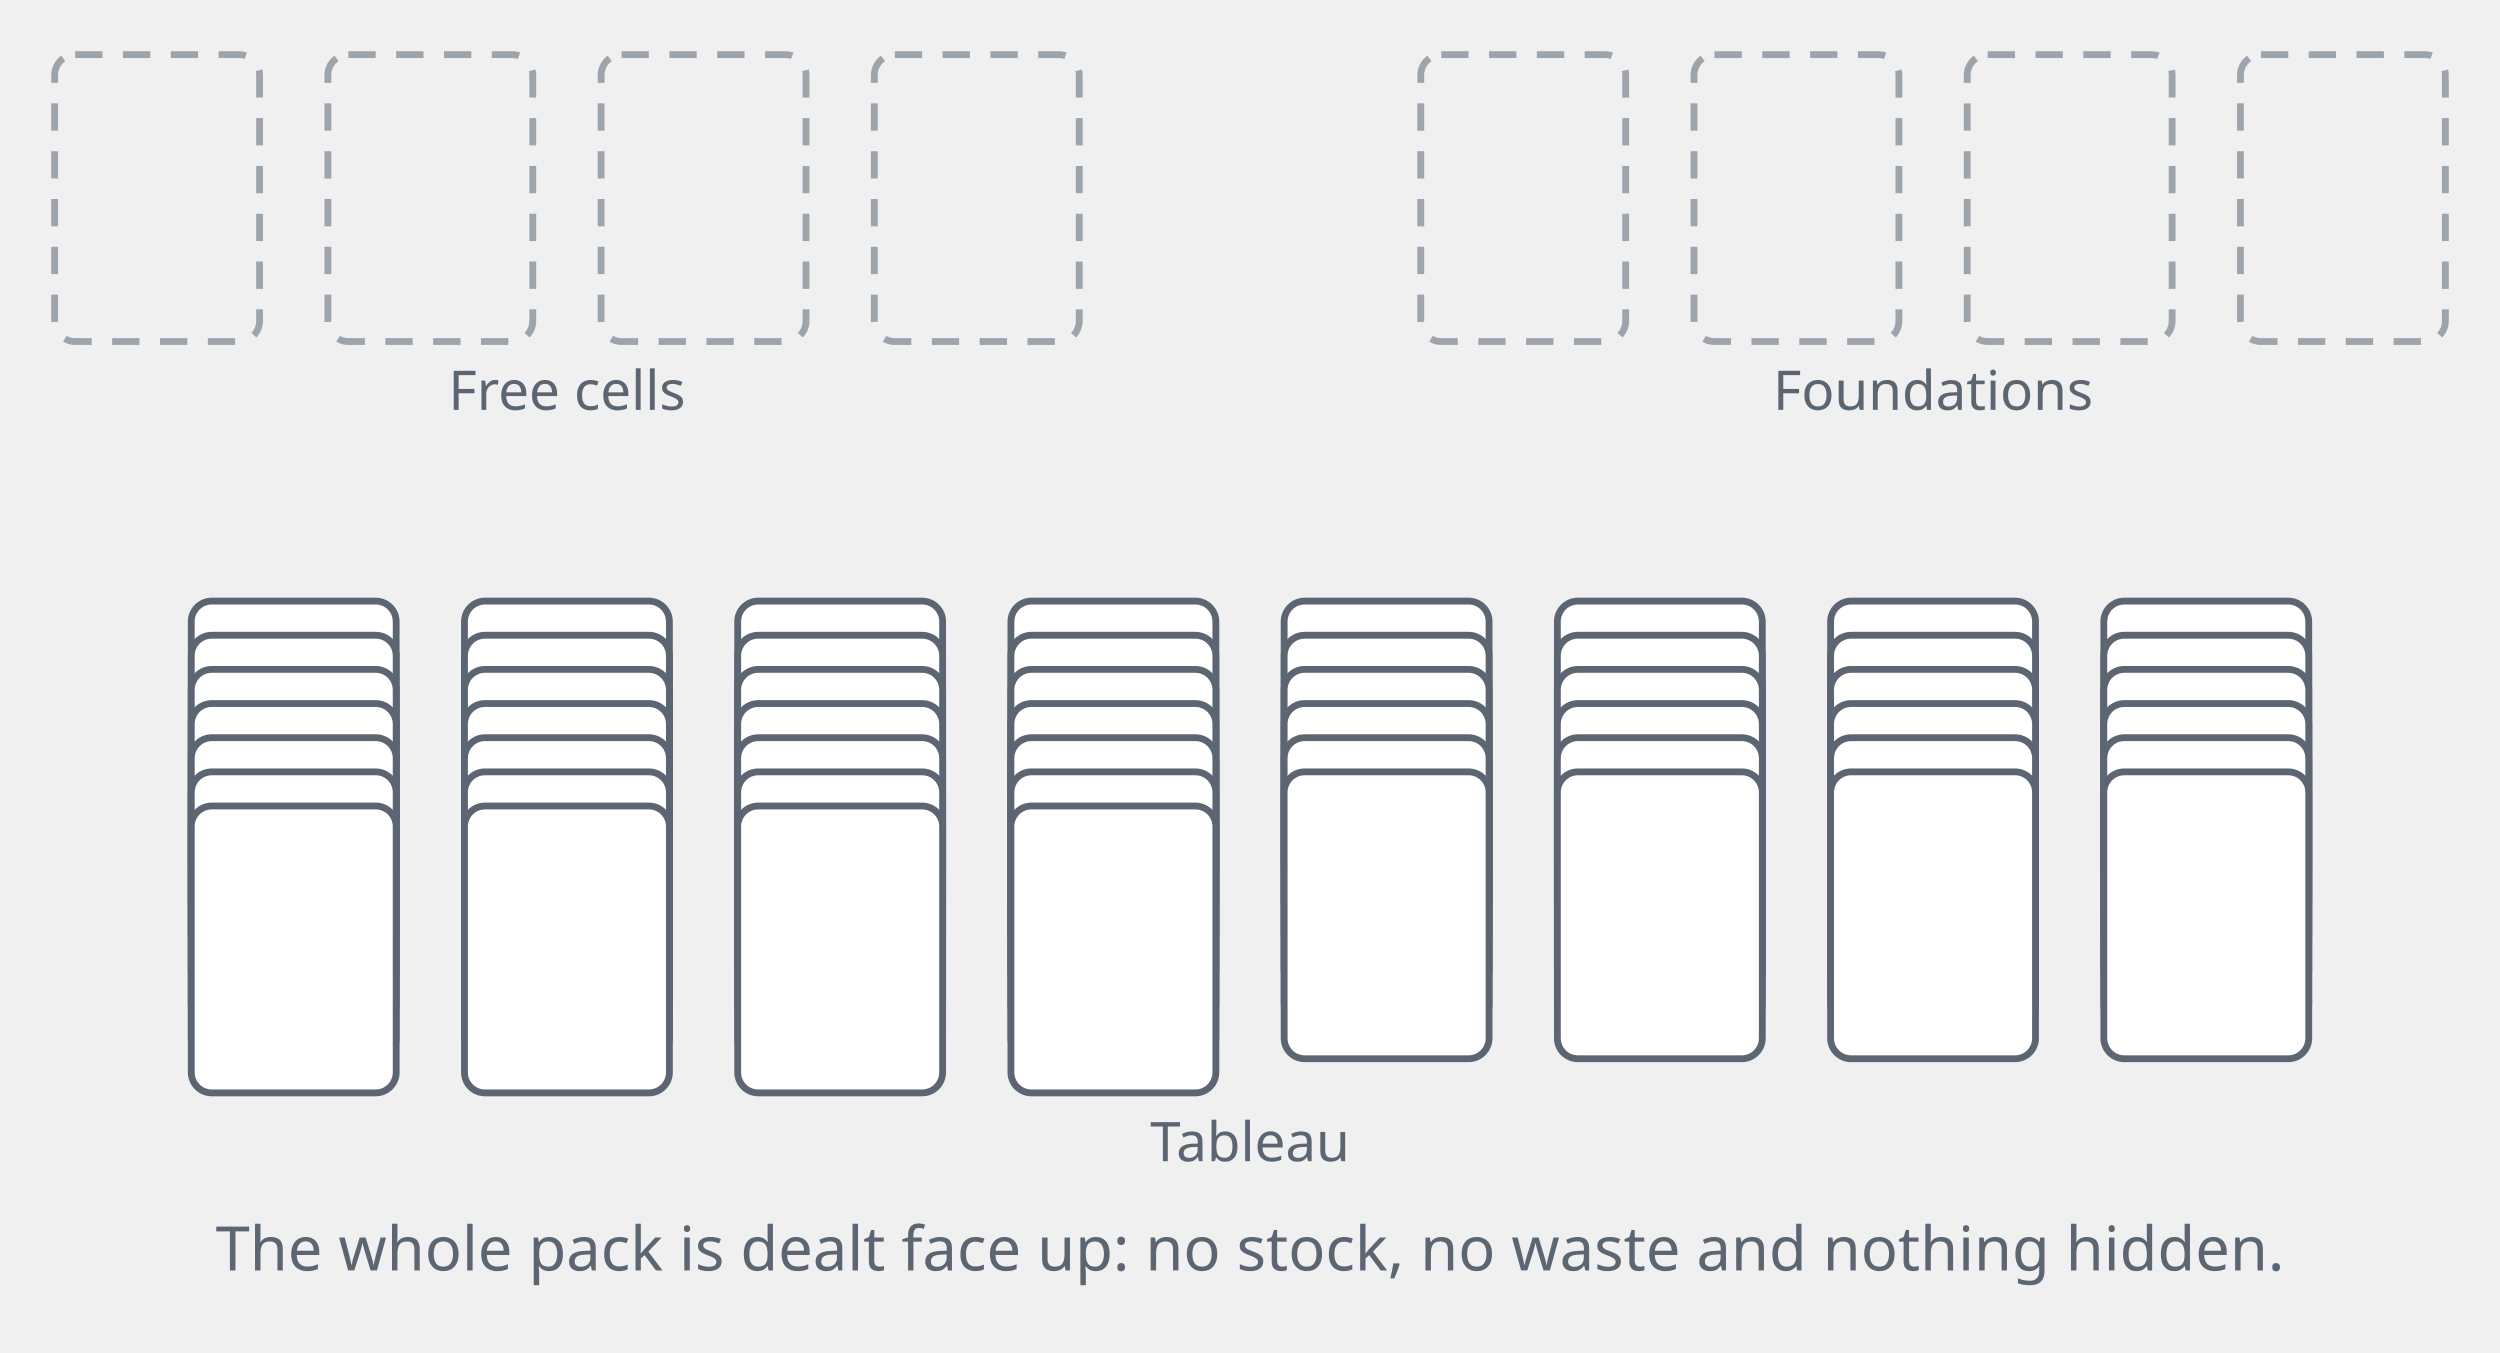
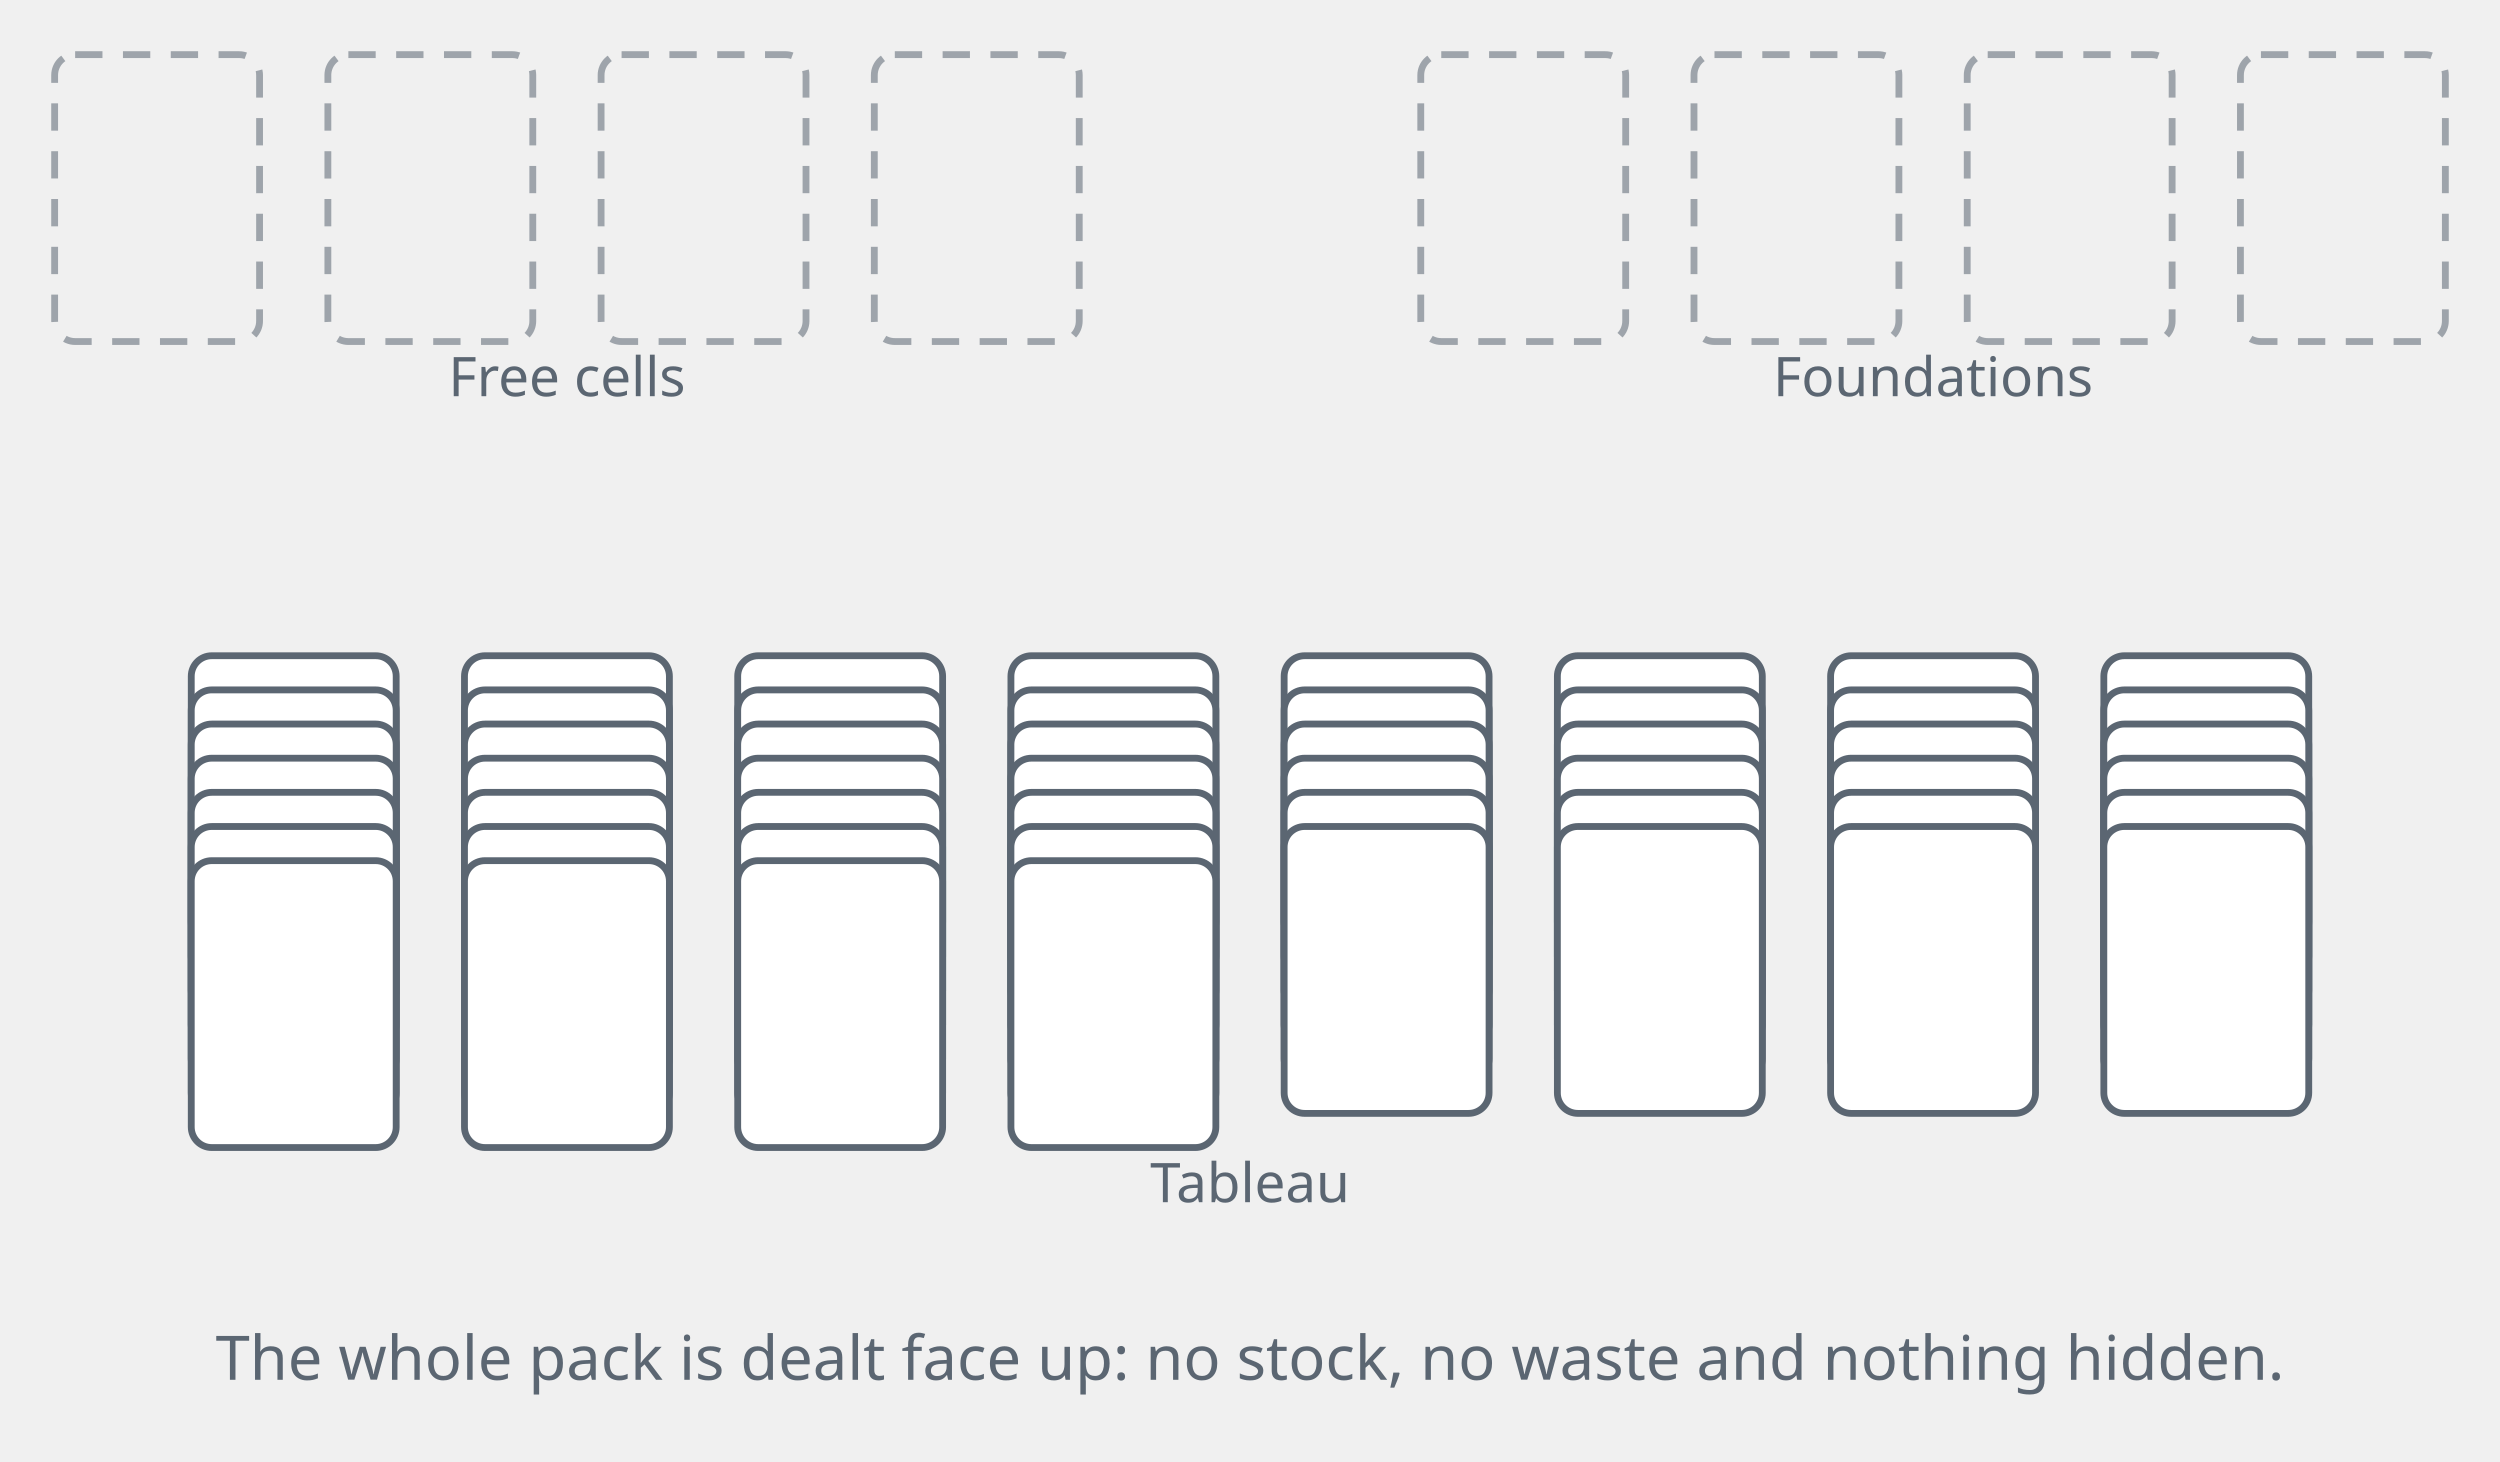
- <svg xmlns="http://www.w3.org/2000/svg" viewBox="0 0 366 198" width="366" height="198" role="img" aria-label="FreeCell setup diagram">
+ <svg xmlns="http://www.w3.org/2000/svg" viewBox="0 0 366 214" width="366" height="214" role="img" aria-label="FreeCell setup diagram">
  <rect x="8.0" y="8.0" width="30" height="42" rx="3" fill="none" stroke="#5b6672" stroke-width="1" stroke-dasharray="4 3" opacity="0.55" />
  <rect x="48.0" y="8.0" width="30" height="42" rx="3" fill="none" stroke="#5b6672" stroke-width="1" stroke-dasharray="4 3" opacity="0.55" />
  <rect x="88.0" y="8.0" width="30" height="42" rx="3" fill="none" stroke="#5b6672" stroke-width="1" stroke-dasharray="4 3" opacity="0.55" />
  <rect x="128.0" y="8.0" width="30" height="42" rx="3" fill="none" stroke="#5b6672" stroke-width="1" stroke-dasharray="4 3" opacity="0.55" />
  <rect x="208.0" y="8.0" width="30" height="42" rx="3" fill="none" stroke="#5b6672" stroke-width="1" stroke-dasharray="4 3" opacity="0.55" />
  <rect x="248.0" y="8.0" width="30" height="42" rx="3" fill="none" stroke="#5b6672" stroke-width="1" stroke-dasharray="4 3" opacity="0.55" />
  <rect x="288.0" y="8.0" width="30" height="42" rx="3" fill="none" stroke="#5b6672" stroke-width="1" stroke-dasharray="4 3" opacity="0.55" />
  <rect x="328.0" y="8.0" width="30" height="42" rx="3" fill="none" stroke="#5b6672" stroke-width="1" stroke-dasharray="4 3" opacity="0.55" />
-   <rect x="28.0" y="88.0" width="30" height="42" rx="3" fill="#ffffff" stroke="#5b6672" stroke-width="1" />
-   <rect x="28.0" y="93.0" width="30" height="42" rx="3" fill="#ffffff" stroke="#5b6672" stroke-width="1" />
-   <rect x="28.0" y="98.0" width="30" height="42" rx="3" fill="#ffffff" stroke="#5b6672" stroke-width="1" />
-   <rect x="28.0" y="103.0" width="30" height="42" rx="3" fill="#ffffff" stroke="#5b6672" stroke-width="1" />
-   <rect x="28.0" y="108.0" width="30" height="42" rx="3" fill="#ffffff" stroke="#5b6672" stroke-width="1" />
-   <rect x="28.0" y="113.0" width="30" height="42" rx="3" fill="#ffffff" stroke="#5b6672" stroke-width="1" />
-   <rect x="28.0" y="118.0" width="30" height="42" rx="3" fill="#ffffff" stroke="#5b6672" stroke-width="1" />
-   <rect x="68.0" y="88.0" width="30" height="42" rx="3" fill="#ffffff" stroke="#5b6672" stroke-width="1" />
-   <rect x="68.0" y="93.0" width="30" height="42" rx="3" fill="#ffffff" stroke="#5b6672" stroke-width="1" />
-   <rect x="68.0" y="98.0" width="30" height="42" rx="3" fill="#ffffff" stroke="#5b6672" stroke-width="1" />
-   <rect x="68.0" y="103.0" width="30" height="42" rx="3" fill="#ffffff" stroke="#5b6672" stroke-width="1" />
-   <rect x="68.0" y="108.0" width="30" height="42" rx="3" fill="#ffffff" stroke="#5b6672" stroke-width="1" />
-   <rect x="68.0" y="113.0" width="30" height="42" rx="3" fill="#ffffff" stroke="#5b6672" stroke-width="1" />
-   <rect x="68.0" y="118.0" width="30" height="42" rx="3" fill="#ffffff" stroke="#5b6672" stroke-width="1" />
-   <rect x="108.0" y="88.0" width="30" height="42" rx="3" fill="#ffffff" stroke="#5b6672" stroke-width="1" />
-   <rect x="108.0" y="93.0" width="30" height="42" rx="3" fill="#ffffff" stroke="#5b6672" stroke-width="1" />
-   <rect x="108.0" y="98.0" width="30" height="42" rx="3" fill="#ffffff" stroke="#5b6672" stroke-width="1" />
-   <rect x="108.0" y="103.0" width="30" height="42" rx="3" fill="#ffffff" stroke="#5b6672" stroke-width="1" />
-   <rect x="108.0" y="108.0" width="30" height="42" rx="3" fill="#ffffff" stroke="#5b6672" stroke-width="1" />
-   <rect x="108.0" y="113.0" width="30" height="42" rx="3" fill="#ffffff" stroke="#5b6672" stroke-width="1" />
-   <rect x="108.0" y="118.0" width="30" height="42" rx="3" fill="#ffffff" stroke="#5b6672" stroke-width="1" />
-   <rect x="148.0" y="88.0" width="30" height="42" rx="3" fill="#ffffff" stroke="#5b6672" stroke-width="1" />
-   <rect x="148.0" y="93.0" width="30" height="42" rx="3" fill="#ffffff" stroke="#5b6672" stroke-width="1" />
-   <rect x="148.0" y="98.0" width="30" height="42" rx="3" fill="#ffffff" stroke="#5b6672" stroke-width="1" />
-   <rect x="148.0" y="103.0" width="30" height="42" rx="3" fill="#ffffff" stroke="#5b6672" stroke-width="1" />
-   <rect x="148.0" y="108.0" width="30" height="42" rx="3" fill="#ffffff" stroke="#5b6672" stroke-width="1" />
-   <rect x="148.0" y="113.0" width="30" height="42" rx="3" fill="#ffffff" stroke="#5b6672" stroke-width="1" />
-   <rect x="148.0" y="118.0" width="30" height="42" rx="3" fill="#ffffff" stroke="#5b6672" stroke-width="1" />
-   <rect x="188.0" y="88.0" width="30" height="42" rx="3" fill="#ffffff" stroke="#5b6672" stroke-width="1" />
-   <rect x="188.0" y="93.0" width="30" height="42" rx="3" fill="#ffffff" stroke="#5b6672" stroke-width="1" />
-   <rect x="188.0" y="98.0" width="30" height="42" rx="3" fill="#ffffff" stroke="#5b6672" stroke-width="1" />
-   <rect x="188.0" y="103.0" width="30" height="42" rx="3" fill="#ffffff" stroke="#5b6672" stroke-width="1" />
-   <rect x="188.0" y="108.0" width="30" height="42" rx="3" fill="#ffffff" stroke="#5b6672" stroke-width="1" />
-   <rect x="188.0" y="113.0" width="30" height="42" rx="3" fill="#ffffff" stroke="#5b6672" stroke-width="1" />
-   <rect x="228.0" y="88.0" width="30" height="42" rx="3" fill="#ffffff" stroke="#5b6672" stroke-width="1" />
-   <rect x="228.0" y="93.0" width="30" height="42" rx="3" fill="#ffffff" stroke="#5b6672" stroke-width="1" />
-   <rect x="228.0" y="98.0" width="30" height="42" rx="3" fill="#ffffff" stroke="#5b6672" stroke-width="1" />
-   <rect x="228.0" y="103.0" width="30" height="42" rx="3" fill="#ffffff" stroke="#5b6672" stroke-width="1" />
-   <rect x="228.0" y="108.0" width="30" height="42" rx="3" fill="#ffffff" stroke="#5b6672" stroke-width="1" />
-   <rect x="228.0" y="113.0" width="30" height="42" rx="3" fill="#ffffff" stroke="#5b6672" stroke-width="1" />
-   <rect x="268.0" y="88.0" width="30" height="42" rx="3" fill="#ffffff" stroke="#5b6672" stroke-width="1" />
-   <rect x="268.0" y="93.0" width="30" height="42" rx="3" fill="#ffffff" stroke="#5b6672" stroke-width="1" />
-   <rect x="268.0" y="98.0" width="30" height="42" rx="3" fill="#ffffff" stroke="#5b6672" stroke-width="1" />
-   <rect x="268.0" y="103.0" width="30" height="42" rx="3" fill="#ffffff" stroke="#5b6672" stroke-width="1" />
-   <rect x="268.0" y="108.0" width="30" height="42" rx="3" fill="#ffffff" stroke="#5b6672" stroke-width="1" />
-   <rect x="268.0" y="113.0" width="30" height="42" rx="3" fill="#ffffff" stroke="#5b6672" stroke-width="1" />
-   <rect x="308.0" y="88.0" width="30" height="42" rx="3" fill="#ffffff" stroke="#5b6672" stroke-width="1" />
-   <rect x="308.0" y="93.0" width="30" height="42" rx="3" fill="#ffffff" stroke="#5b6672" stroke-width="1" />
-   <rect x="308.0" y="98.0" width="30" height="42" rx="3" fill="#ffffff" stroke="#5b6672" stroke-width="1" />
-   <rect x="308.0" y="103.0" width="30" height="42" rx="3" fill="#ffffff" stroke="#5b6672" stroke-width="1" />
-   <rect x="308.0" y="108.0" width="30" height="42" rx="3" fill="#ffffff" stroke="#5b6672" stroke-width="1" />
-   <rect x="308.0" y="113.0" width="30" height="42" rx="3" fill="#ffffff" stroke="#5b6672" stroke-width="1" />
-   <text x="83.0" y="60.0" text-anchor="middle" font-family="system-ui, sans-serif" font-size="8" fill="#5b6672">Free cells</text>
-   <text x="283.0" y="60.0" text-anchor="middle" font-family="system-ui, sans-serif" font-size="8" fill="#5b6672">Foundations</text>
-   <text x="183.0" y="170.0" text-anchor="middle" font-family="system-ui, sans-serif" font-size="8" fill="#5b6672">Tableau</text>
-   <text x="183.0" y="186.0" text-anchor="middle" font-family="system-ui, sans-serif" font-size="9" fill="#5b6672">The whole pack is dealt face up: no stock, no waste and nothing hidden.</text>
+   <rect x="28.0" y="96.0" width="30" height="42" rx="3" fill="#ffffff" stroke="#5b6672" stroke-width="1" />
+   <rect x="28.0" y="101.0" width="30" height="42" rx="3" fill="#ffffff" stroke="#5b6672" stroke-width="1" />
+   <rect x="28.0" y="106.0" width="30" height="42" rx="3" fill="#ffffff" stroke="#5b6672" stroke-width="1" />
+   <rect x="28.0" y="111.0" width="30" height="42" rx="3" fill="#ffffff" stroke="#5b6672" stroke-width="1" />
+   <rect x="28.0" y="116.0" width="30" height="42" rx="3" fill="#ffffff" stroke="#5b6672" stroke-width="1" />
+   <rect x="28.0" y="121.0" width="30" height="42" rx="3" fill="#ffffff" stroke="#5b6672" stroke-width="1" />
+   <rect x="28.0" y="126.0" width="30" height="42" rx="3" fill="#ffffff" stroke="#5b6672" stroke-width="1" />
+   <rect x="68.0" y="96.0" width="30" height="42" rx="3" fill="#ffffff" stroke="#5b6672" stroke-width="1" />
+   <rect x="68.0" y="101.0" width="30" height="42" rx="3" fill="#ffffff" stroke="#5b6672" stroke-width="1" />
+   <rect x="68.0" y="106.0" width="30" height="42" rx="3" fill="#ffffff" stroke="#5b6672" stroke-width="1" />
+   <rect x="68.0" y="111.0" width="30" height="42" rx="3" fill="#ffffff" stroke="#5b6672" stroke-width="1" />
+   <rect x="68.0" y="116.0" width="30" height="42" rx="3" fill="#ffffff" stroke="#5b6672" stroke-width="1" />
+   <rect x="68.0" y="121.0" width="30" height="42" rx="3" fill="#ffffff" stroke="#5b6672" stroke-width="1" />
+   <rect x="68.0" y="126.0" width="30" height="42" rx="3" fill="#ffffff" stroke="#5b6672" stroke-width="1" />
+   <rect x="108.0" y="96.0" width="30" height="42" rx="3" fill="#ffffff" stroke="#5b6672" stroke-width="1" />
+   <rect x="108.0" y="101.0" width="30" height="42" rx="3" fill="#ffffff" stroke="#5b6672" stroke-width="1" />
+   <rect x="108.0" y="106.0" width="30" height="42" rx="3" fill="#ffffff" stroke="#5b6672" stroke-width="1" />
+   <rect x="108.0" y="111.0" width="30" height="42" rx="3" fill="#ffffff" stroke="#5b6672" stroke-width="1" />
+   <rect x="108.0" y="116.0" width="30" height="42" rx="3" fill="#ffffff" stroke="#5b6672" stroke-width="1" />
+   <rect x="108.0" y="121.0" width="30" height="42" rx="3" fill="#ffffff" stroke="#5b6672" stroke-width="1" />
+   <rect x="108.0" y="126.0" width="30" height="42" rx="3" fill="#ffffff" stroke="#5b6672" stroke-width="1" />
+   <rect x="148.0" y="96.0" width="30" height="42" rx="3" fill="#ffffff" stroke="#5b6672" stroke-width="1" />
+   <rect x="148.0" y="101.0" width="30" height="42" rx="3" fill="#ffffff" stroke="#5b6672" stroke-width="1" />
+   <rect x="148.0" y="106.0" width="30" height="42" rx="3" fill="#ffffff" stroke="#5b6672" stroke-width="1" />
+   <rect x="148.0" y="111.0" width="30" height="42" rx="3" fill="#ffffff" stroke="#5b6672" stroke-width="1" />
+   <rect x="148.0" y="116.0" width="30" height="42" rx="3" fill="#ffffff" stroke="#5b6672" stroke-width="1" />
+   <rect x="148.0" y="121.0" width="30" height="42" rx="3" fill="#ffffff" stroke="#5b6672" stroke-width="1" />
+   <rect x="148.0" y="126.0" width="30" height="42" rx="3" fill="#ffffff" stroke="#5b6672" stroke-width="1" />
+   <rect x="188.0" y="96.0" width="30" height="42" rx="3" fill="#ffffff" stroke="#5b6672" stroke-width="1" />
+   <rect x="188.0" y="101.0" width="30" height="42" rx="3" fill="#ffffff" stroke="#5b6672" stroke-width="1" />
+   <rect x="188.0" y="106.0" width="30" height="42" rx="3" fill="#ffffff" stroke="#5b6672" stroke-width="1" />
+   <rect x="188.0" y="111.0" width="30" height="42" rx="3" fill="#ffffff" stroke="#5b6672" stroke-width="1" />
+   <rect x="188.0" y="116.0" width="30" height="42" rx="3" fill="#ffffff" stroke="#5b6672" stroke-width="1" />
+   <rect x="188.0" y="121.0" width="30" height="42" rx="3" fill="#ffffff" stroke="#5b6672" stroke-width="1" />
+   <rect x="228.0" y="96.0" width="30" height="42" rx="3" fill="#ffffff" stroke="#5b6672" stroke-width="1" />
+   <rect x="228.0" y="101.0" width="30" height="42" rx="3" fill="#ffffff" stroke="#5b6672" stroke-width="1" />
+   <rect x="228.0" y="106.0" width="30" height="42" rx="3" fill="#ffffff" stroke="#5b6672" stroke-width="1" />
+   <rect x="228.0" y="111.0" width="30" height="42" rx="3" fill="#ffffff" stroke="#5b6672" stroke-width="1" />
+   <rect x="228.0" y="116.0" width="30" height="42" rx="3" fill="#ffffff" stroke="#5b6672" stroke-width="1" />
+   <rect x="228.0" y="121.0" width="30" height="42" rx="3" fill="#ffffff" stroke="#5b6672" stroke-width="1" />
+   <rect x="268.0" y="96.0" width="30" height="42" rx="3" fill="#ffffff" stroke="#5b6672" stroke-width="1" />
+   <rect x="268.0" y="101.0" width="30" height="42" rx="3" fill="#ffffff" stroke="#5b6672" stroke-width="1" />
+   <rect x="268.0" y="106.0" width="30" height="42" rx="3" fill="#ffffff" stroke="#5b6672" stroke-width="1" />
+   <rect x="268.0" y="111.0" width="30" height="42" rx="3" fill="#ffffff" stroke="#5b6672" stroke-width="1" />
+   <rect x="268.0" y="116.0" width="30" height="42" rx="3" fill="#ffffff" stroke="#5b6672" stroke-width="1" />
+   <rect x="268.0" y="121.0" width="30" height="42" rx="3" fill="#ffffff" stroke="#5b6672" stroke-width="1" />
+   <rect x="308.0" y="96.0" width="30" height="42" rx="3" fill="#ffffff" stroke="#5b6672" stroke-width="1" />
+   <rect x="308.0" y="101.0" width="30" height="42" rx="3" fill="#ffffff" stroke="#5b6672" stroke-width="1" />
+   <rect x="308.0" y="106.0" width="30" height="42" rx="3" fill="#ffffff" stroke="#5b6672" stroke-width="1" />
+   <rect x="308.0" y="111.0" width="30" height="42" rx="3" fill="#ffffff" stroke="#5b6672" stroke-width="1" />
+   <rect x="308.0" y="116.0" width="30" height="42" rx="3" fill="#ffffff" stroke="#5b6672" stroke-width="1" />
+   <rect x="308.0" y="121.0" width="30" height="42" rx="3" fill="#ffffff" stroke="#5b6672" stroke-width="1" />
+   <text x="83.0" y="58.0" text-anchor="middle" font-family="system-ui, sans-serif" font-size="8" fill="#5b6672">Free cells</text>
+   <text x="283.0" y="58.0" text-anchor="middle" font-family="system-ui, sans-serif" font-size="8" fill="#5b6672">Foundations</text>
+   <text x="183.0" y="176.0" text-anchor="middle" font-family="system-ui, sans-serif" font-size="8" fill="#5b6672">Tableau</text>
+   <text x="183.0" y="202.0" text-anchor="middle" font-family="system-ui, sans-serif" font-size="9" fill="#5b6672">The whole pack is dealt face up: no stock, no waste and nothing hidden.</text>
</svg>
